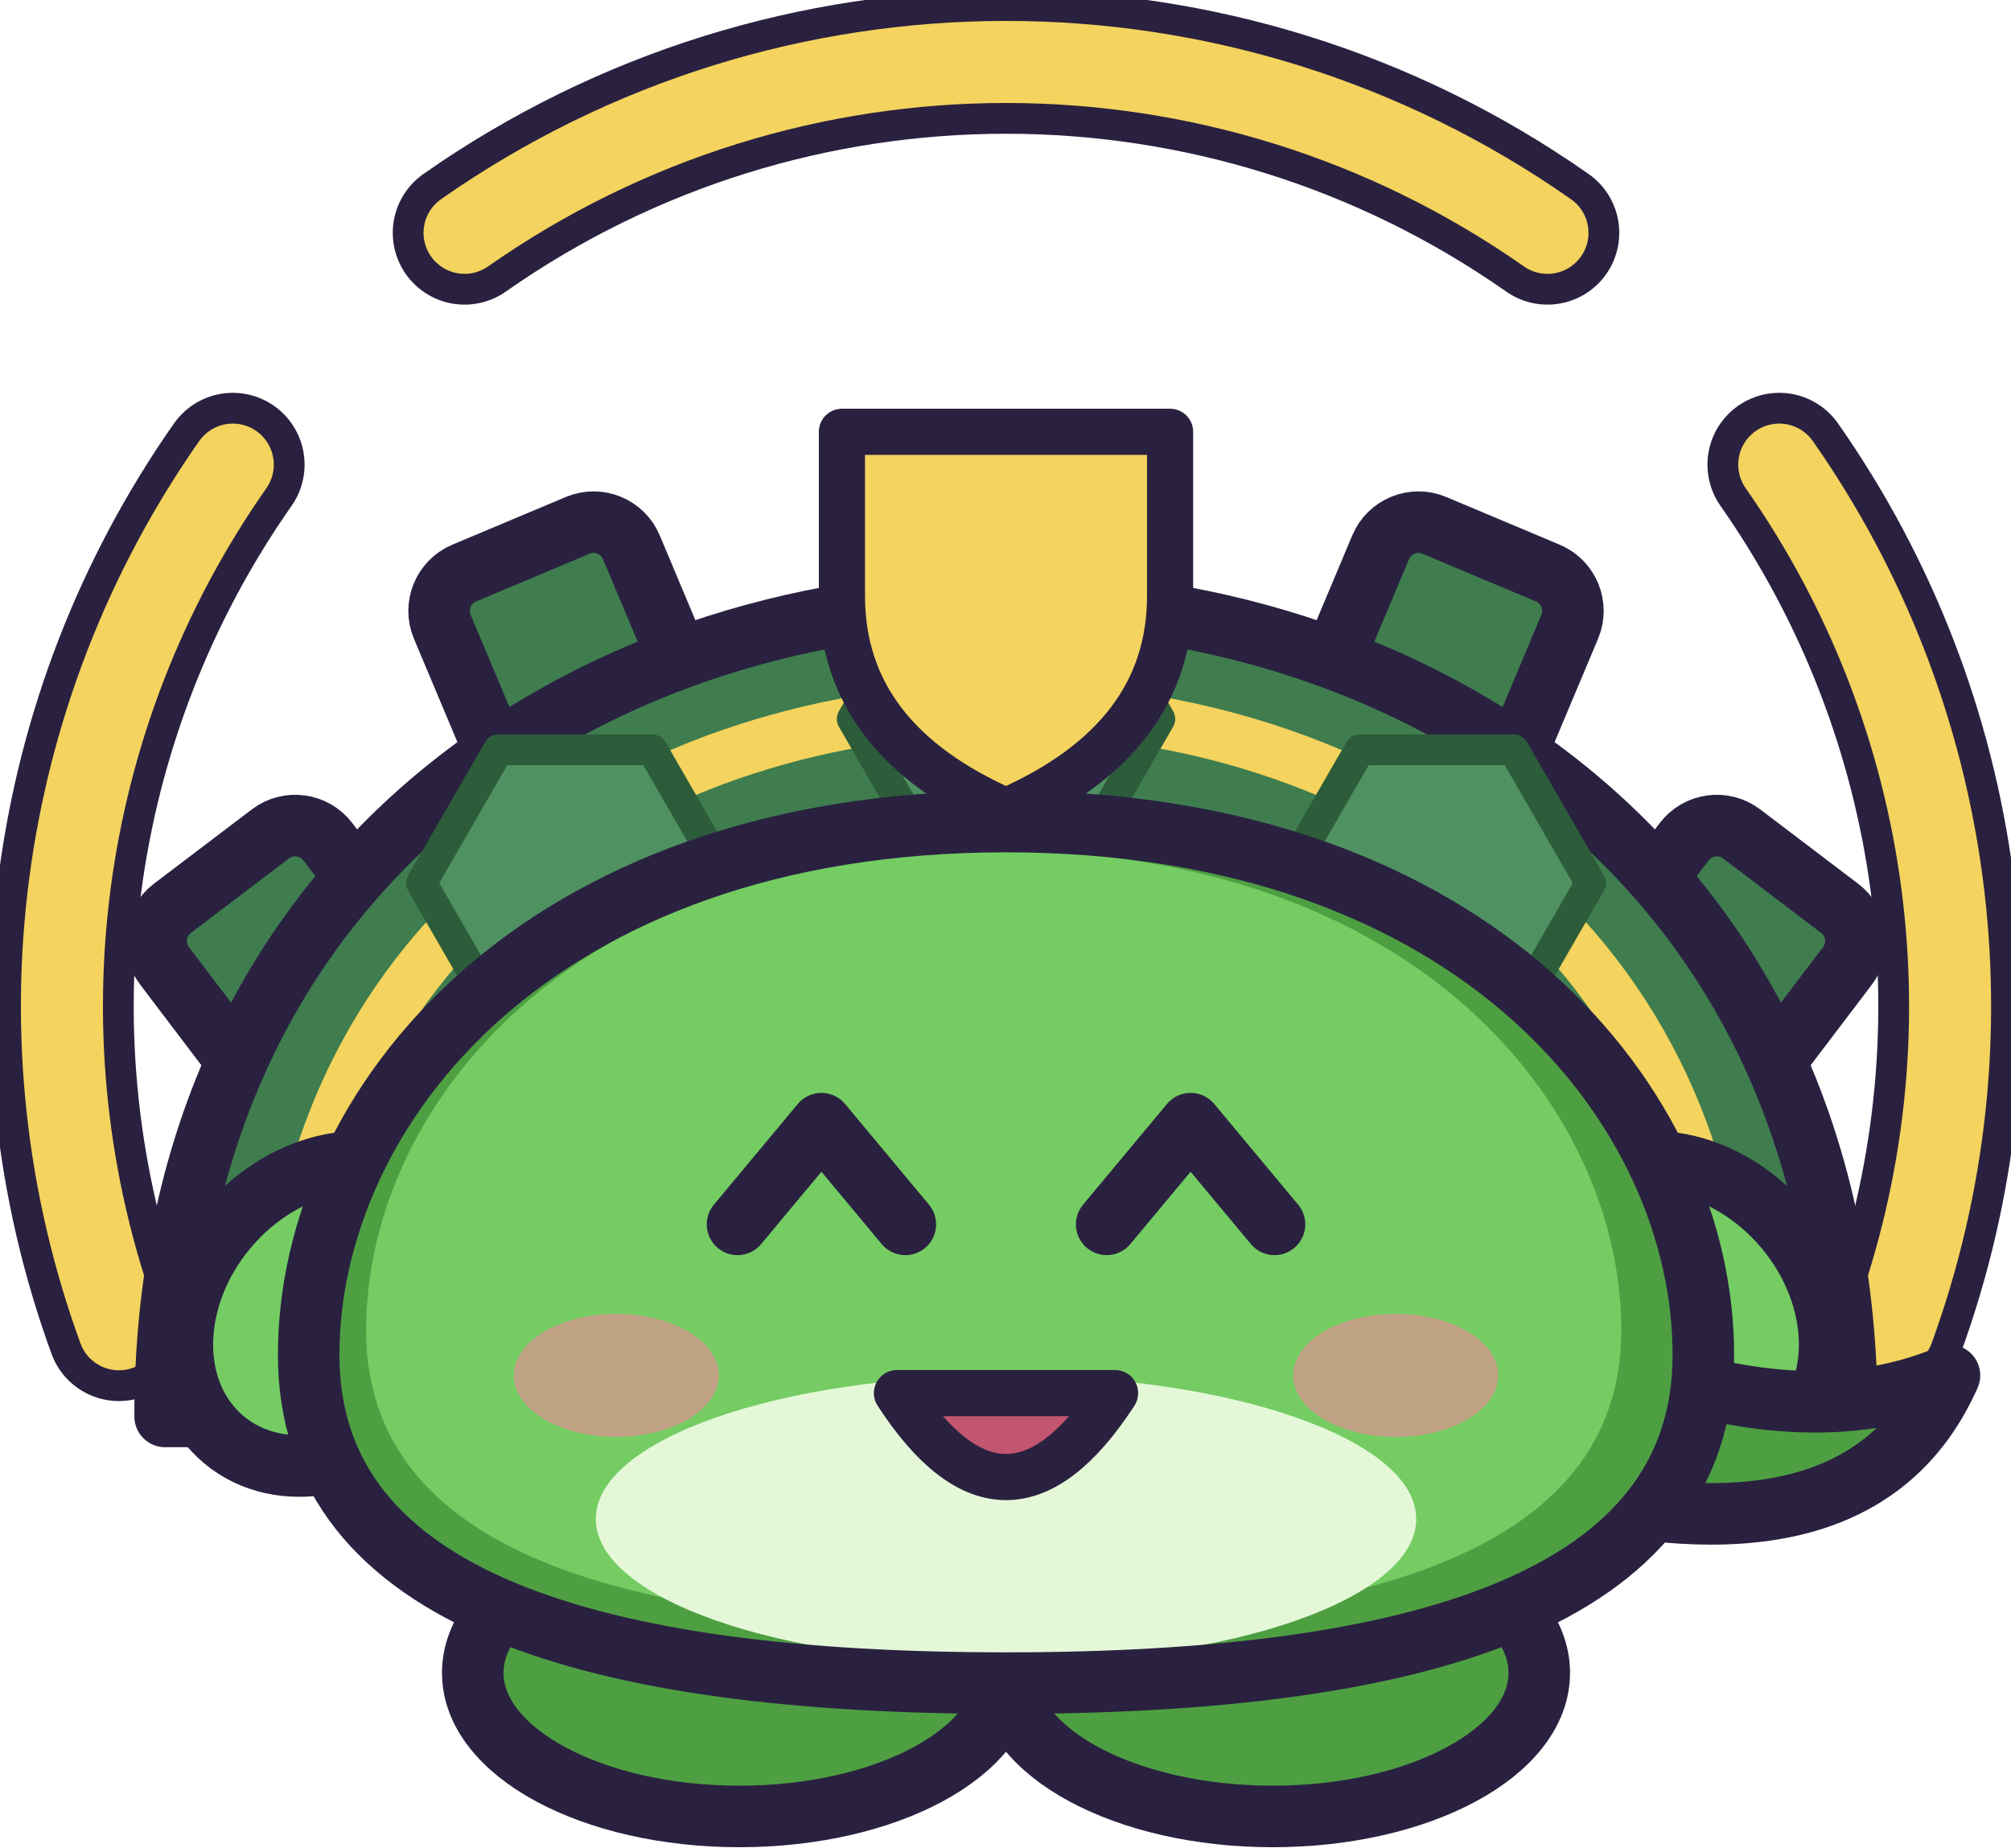
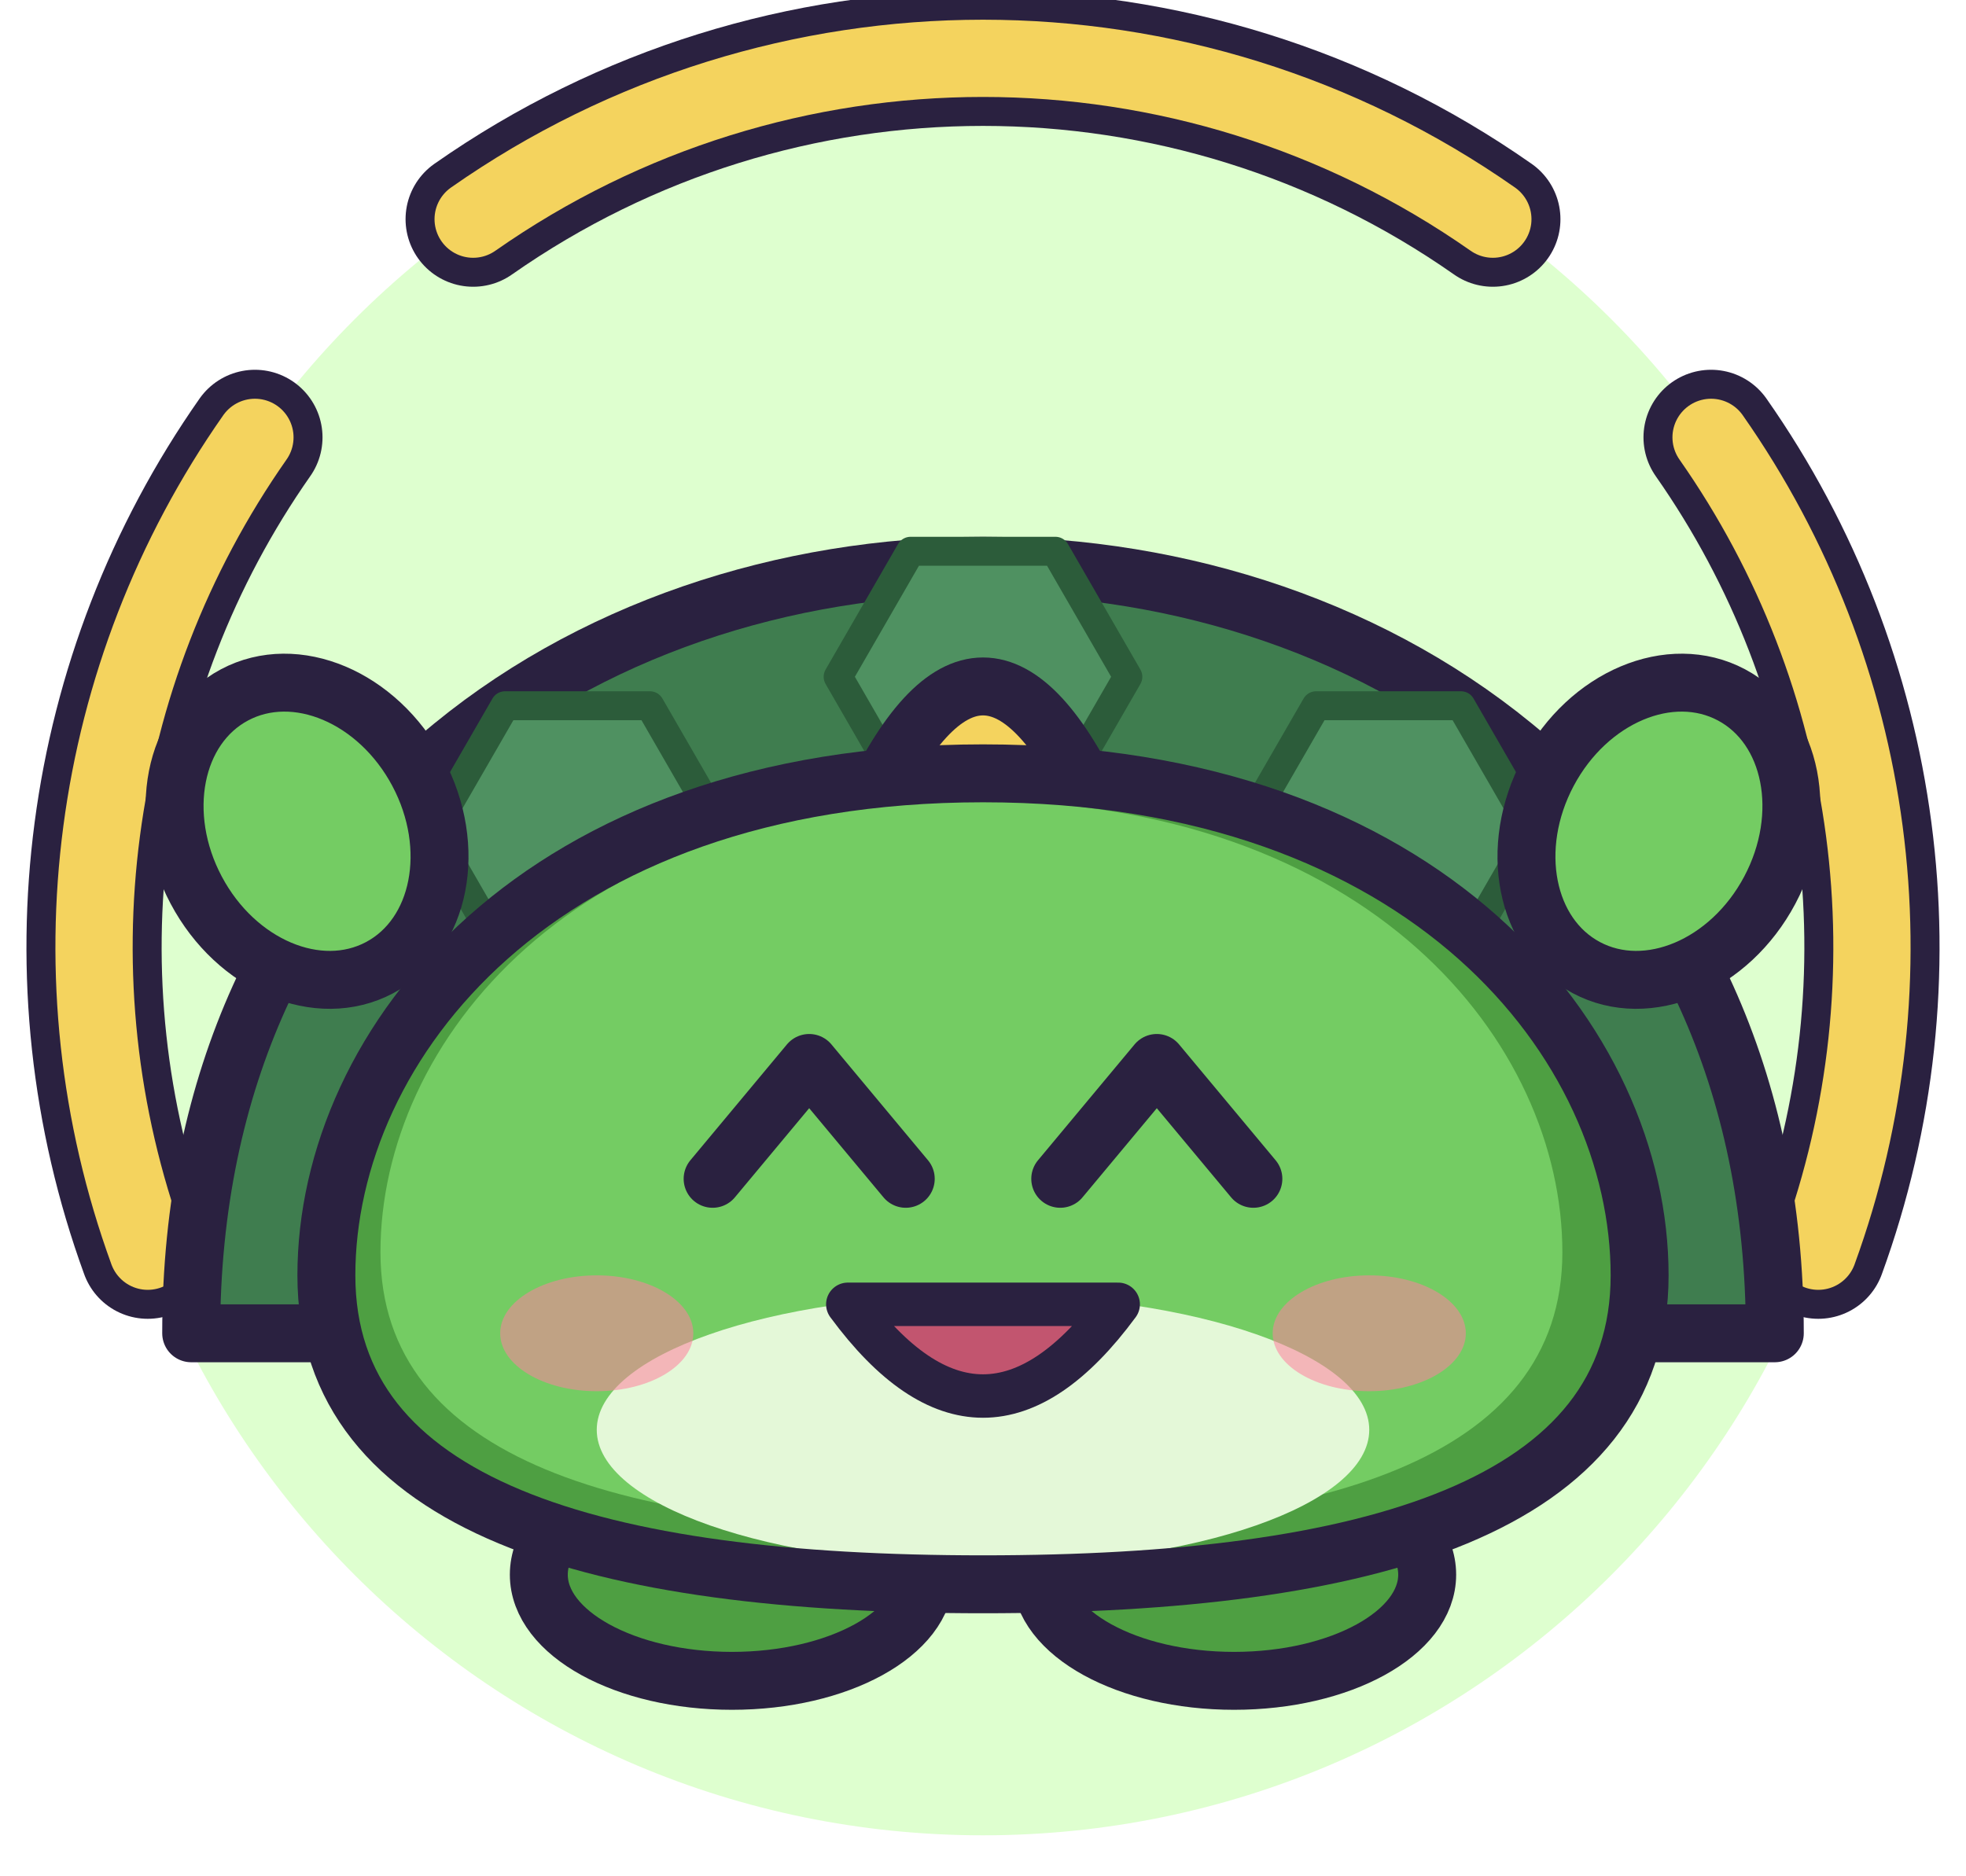
- <svg xmlns="http://www.w3.org/2000/svg" width="1115" height="1024" class="cr" viewBox="1.9 21.9 196.1 180.1" aria-label="Aegis">
-   <style>.cr { display: block; width: 100%; height: 100%; overflow: visible; }
- .cr .o { stroke: rgb(42, 33, 64); stroke-width: 6; stroke-linejoin: round; stroke-linecap: round; }
- .z70 .o { stroke-width: 8.6; }
- .z72 .o { stroke-width: 8.3; }
- .z86 .o { stroke-width: 7; }
- .cr .o.m { stroke-width: 4.5; }
- .cr .o.thin { stroke-width: 3.5; }
- .cr .ln { fill: none; }
- .cr .k { fill: rgb(42, 33, 64); }
- .cr .w { fill: rgb(255, 255, 255); }
- .cr .ck { fill: rgb(255, 127, 159); opacity: 0.55; }
- .cr .hl { fill: rgb(255, 255, 255); opacity: 0.7; }
- .cr .tl { fill: none; stroke-linecap: round; stroke-linejoin: round; }
- .cr .tl.ink { stroke: rgb(42, 33, 64); }
- .cr .w18 { stroke-width: 18; }
- .cr .w16 { stroke-width: 16; }
- .cr .w14 { stroke-width: 14; }
- .cr .w12 { stroke-width: 12; }
- .cr .w10 { stroke-width: 10; }
- .cr .w9 { stroke-width: 9; }
- .cr .w8 { stroke-width: 8; }
- .cr .w6 { stroke-width: 6; }
- .cr .w4 { stroke-width: 4; }
- .cr .hx { stroke-width: 3; stroke-linejoin: round; }
- .cr .cir { fill: none; stroke-width: 4; stroke-linecap: round; stroke-linejoin: round; }</style>
-   <path class="tl ink w14" d="M13.5 151.5 A92 92 0 0 1 24.6 67.2 M47.2 44.6 A92 92 0 0 1 152.8 44.6 M175.4 67.2 A92 92 0 0 1 186.5 151.5" />
-   <path class="tl w8" stroke="#f4d35e" d="M13.5 151.5 A92 92 0 0 1 24.6 67.2 M47.2 44.6 A92 92 0 0 1 152.8 44.6 M175.4 67.2 A92 92 0 0 1 186.5 151.5" />
-   <rect class="o" fill="#3f7d4f" x="28" y="101.949" width="20" height="30" rx="4" transform="rotate(-37.2 38 125.9488)" />
-   <rect class="o" fill="#3f7d4f" x="52" y="73.573" width="20" height="30" rx="4" transform="rotate(-22.8 62 97.57287)" />
-   <rect class="o" fill="#3f7d4f" x="128" y="73.573" width="20" height="30" rx="4" transform="rotate(22.8 138 97.57287)" />
-   <rect class="o" fill="#3f7d4f" x="152" y="101.949" width="20" height="30" rx="4" transform="rotate(37.2 162 125.9488)" />
-   <path class="o" fill="#3f7d4f" d="M18 160 C18 54 182 54 182 160Z" />
-   <path class="tl" stroke="#f4d35e" stroke-width="5" d="M30 154 C32 70 168 70 170 154" />
-   <path class="hx" fill="#4f9161" stroke="#2c5c3a" d="M115 92 L107.5 105 L92.5 105 L85 92 L92.5 79 L107.5 79Z" />
-   <path class="hx" fill="#4f9161" stroke="#2c5c3a" d="M73 108 L65.5 121 L50.5 121 L43 108 L50.5 95 L65.5 95Z" />
-   <path class="hx" fill="#4f9161" stroke="#2c5c3a" d="M157 108 L149.5 121 L134.5 121 L127 108 L134.5 95 L149.5 95Z" />
-   <path class="o m" fill="#f4d35e" d="M84 64 L116 64 L116 80 Q116 94 100 101 Q84 94 84 80Z" />
-   <ellipse class="o" fill="#4e9f42" cx="74" cy="185" rx="26" ry="14" />
-   <ellipse class="o" fill="#4e9f42" cx="126" cy="185" rx="26" ry="14" />
-   <ellipse class="o" fill="#74cc63" cx="34" cy="150" rx="13" ry="16" transform="rotate(40 34 150)" />
-   <ellipse class="o" fill="#74cc63" cx="166" cy="150" rx="13" ry="16" transform="rotate(-40 166 150)" />
-   <path class="o" fill="#4e9f42" d="M156 168 Q184 174 192 156 Q178 162 158 154Z" />
-   <path fill="#4e9f42" d="M100 102 C146 102 168 130 168 154 C168 178 140 186 100 186 C60 186 32 178 32 154 C32 130 54 102 100 102Z" />
-   <path fill="#74cc63" transform="matrix(.9 0 0 .9 8.8 13)" d="M100 102 C146 102 168 130 168 154 C168 178 140 186 100 186 C60 186 32 178 32 154 C32 130 54 102 100 102Z" />
-   <ellipse fill="#e4f8d8" cx="100" cy="170" rx="40" ry="14" />
-   <path class="o ln" d="M100 102 C146 102 168 130 168 154 C168 178 140 186 100 186 C60 186 32 178 32 154 C32 130 54 102 100 102Z" />
-   <path class="o ln" d="M73.818 141.273 L82 131.455 L90.182 141.273" />
-   <path class="o ln" d="M109.818 141.273 L118 131.455 L126.182 141.273" />
-   <ellipse class="ck" cx="62" cy="156" rx="10" ry="6" />
-   <ellipse class="ck" cx="138" cy="156" rx="10" ry="6" />
-   <path class="o m" fill="#c2556f" d="M89.364 157.727 Q100 174.091 110.636 157.727Z" />
+ <svg xmlns="http://www.w3.org/2000/svg" class="cr" viewBox="-1.8 21.9 203.6 194.3" aria-label="Aegis comemorando" height="1024" width="1073">
+   <circle fill="#c3ffa8" opacity=".55" cx="100" cy="120" r="92" stroke="none" />
+   <path class="tl ink w14" d="M13.5 151.5 A92 92 0 0 1 24.6 67.2 M47.2 44.6 A92 92 0 0 1 152.8 44.6 M175.4 67.2 A92 92 0 0 1 186.5 151.5" fill="none" stroke="rgb(42, 33, 64)" stroke-width="14" stroke-linejoin="round" stroke-linecap="round" />
+   <path class="tl w8" stroke="#f4d35e" d="M13.5 151.5 A92 92 0 0 1 24.6 67.2 M47.2 44.6 A92 92 0 0 1 152.8 44.6 M175.4 67.2 A92 92 0 0 1 186.5 151.5" fill="none" stroke-width="8" stroke-linejoin="round" stroke-linecap="round" />
+   <path class="o" fill="#3f7d4f" d="M18 160 C18 54 182 54 182 160Z" stroke="rgb(42, 33, 64)" stroke-width="6" stroke-linejoin="round" stroke-linecap="round" />
+   <path class="hx" fill="#4f9161" stroke="#2c5c3a" d="M115 92 L107.5 105 L92.5 105 L85 92 L92.5 79 L107.5 79Z" stroke-width="3" stroke-linejoin="round" />
+   <path class="hx" fill="#4f9161" stroke="#2c5c3a" d="M73 108 L65.5 121 L50.5 121 L43 108 L50.5 95 L65.5 95Z" stroke-width="3" stroke-linejoin="round" />
+   <path class="hx" fill="#4f9161" stroke="#2c5c3a" d="M157 108 L149.5 121 L134.5 121 L127 108 L134.5 95 L149.5 95Z" stroke-width="3" stroke-linejoin="round" />
+   <path class="o" fill="#f4d35e" d="M88 106 Q100 80 112 106Z" stroke="rgb(42, 33, 64)" stroke-width="6" stroke-linejoin="round" stroke-linecap="round" />
+   <ellipse class="o" fill="#4e9f42" cx="74" cy="185" rx="20" ry="11" stroke="rgb(42, 33, 64)" stroke-width="6" stroke-linejoin="round" stroke-linecap="round" />
+   <ellipse class="o" fill="#4e9f42" cx="126" cy="185" rx="20" ry="11" stroke="rgb(42, 33, 64)" stroke-width="6" stroke-linejoin="round" stroke-linecap="round" />
+   <ellipse class="o" fill="#74cc63" cx="30" cy="108" rx="13" ry="16" transform="rotate(-28 30 108)" stroke="rgb(42, 33, 64)" stroke-width="6" stroke-linejoin="round" stroke-linecap="round" />
+   <ellipse class="o" fill="#74cc63" cx="170" cy="108" rx="13" ry="16" transform="rotate(28 170 108)" stroke="rgb(42, 33, 64)" stroke-width="6" stroke-linejoin="round" stroke-linecap="round" />
+   <path fill="#4e9f42" d="M100 102 C146 102 168 130 168 154 C168 178 140 186 100 186 C60 186 32 178 32 154 C32 130 54 102 100 102Z" stroke="none" />
+   <path fill="#74cc63" transform="matrix(.9 0 0 .9 8.8 13)" d="M100 102 C146 102 168 130 168 154 C168 178 140 186 100 186 C60 186 32 178 32 154 C32 130 54 102 100 102Z" stroke="none" />
+   <ellipse fill="#e4f8d8" cx="100" cy="170" rx="40" ry="14" stroke="none" />
+   <path class="o ln" d="M100 102 C146 102 168 130 168 154 C168 178 140 186 100 186 C60 186 32 178 32 154 C32 130 54 102 100 102Z" fill="none" stroke="rgb(42, 33, 64)" stroke-width="6" stroke-linejoin="round" stroke-linecap="round" />
+   <path class="o ln" d="M72 144 L82 132 L92 144" fill="none" stroke="rgb(42, 33, 64)" stroke-width="6" stroke-linejoin="round" stroke-linecap="round" />
+   <path class="o ln" d="M108 144 L118 132 L128 144" fill="none" stroke="rgb(42, 33, 64)" stroke-width="6" stroke-linejoin="round" stroke-linecap="round" />
+   <path class="o m" fill="#c2556f" d="M86 157 Q100 176 114 157Z" stroke="rgb(42, 33, 64)" stroke-width="4.5" stroke-linejoin="round" stroke-linecap="round" />
+   <ellipse class="ck" cx="60" cy="160" rx="10" ry="6" fill="rgb(255, 127, 159)" stroke="none" opacity="0.55" />
+   <ellipse class="ck" cx="140" cy="160" rx="10" ry="6" fill="rgb(255, 127, 159)" stroke="none" opacity="0.55" />
</svg>
